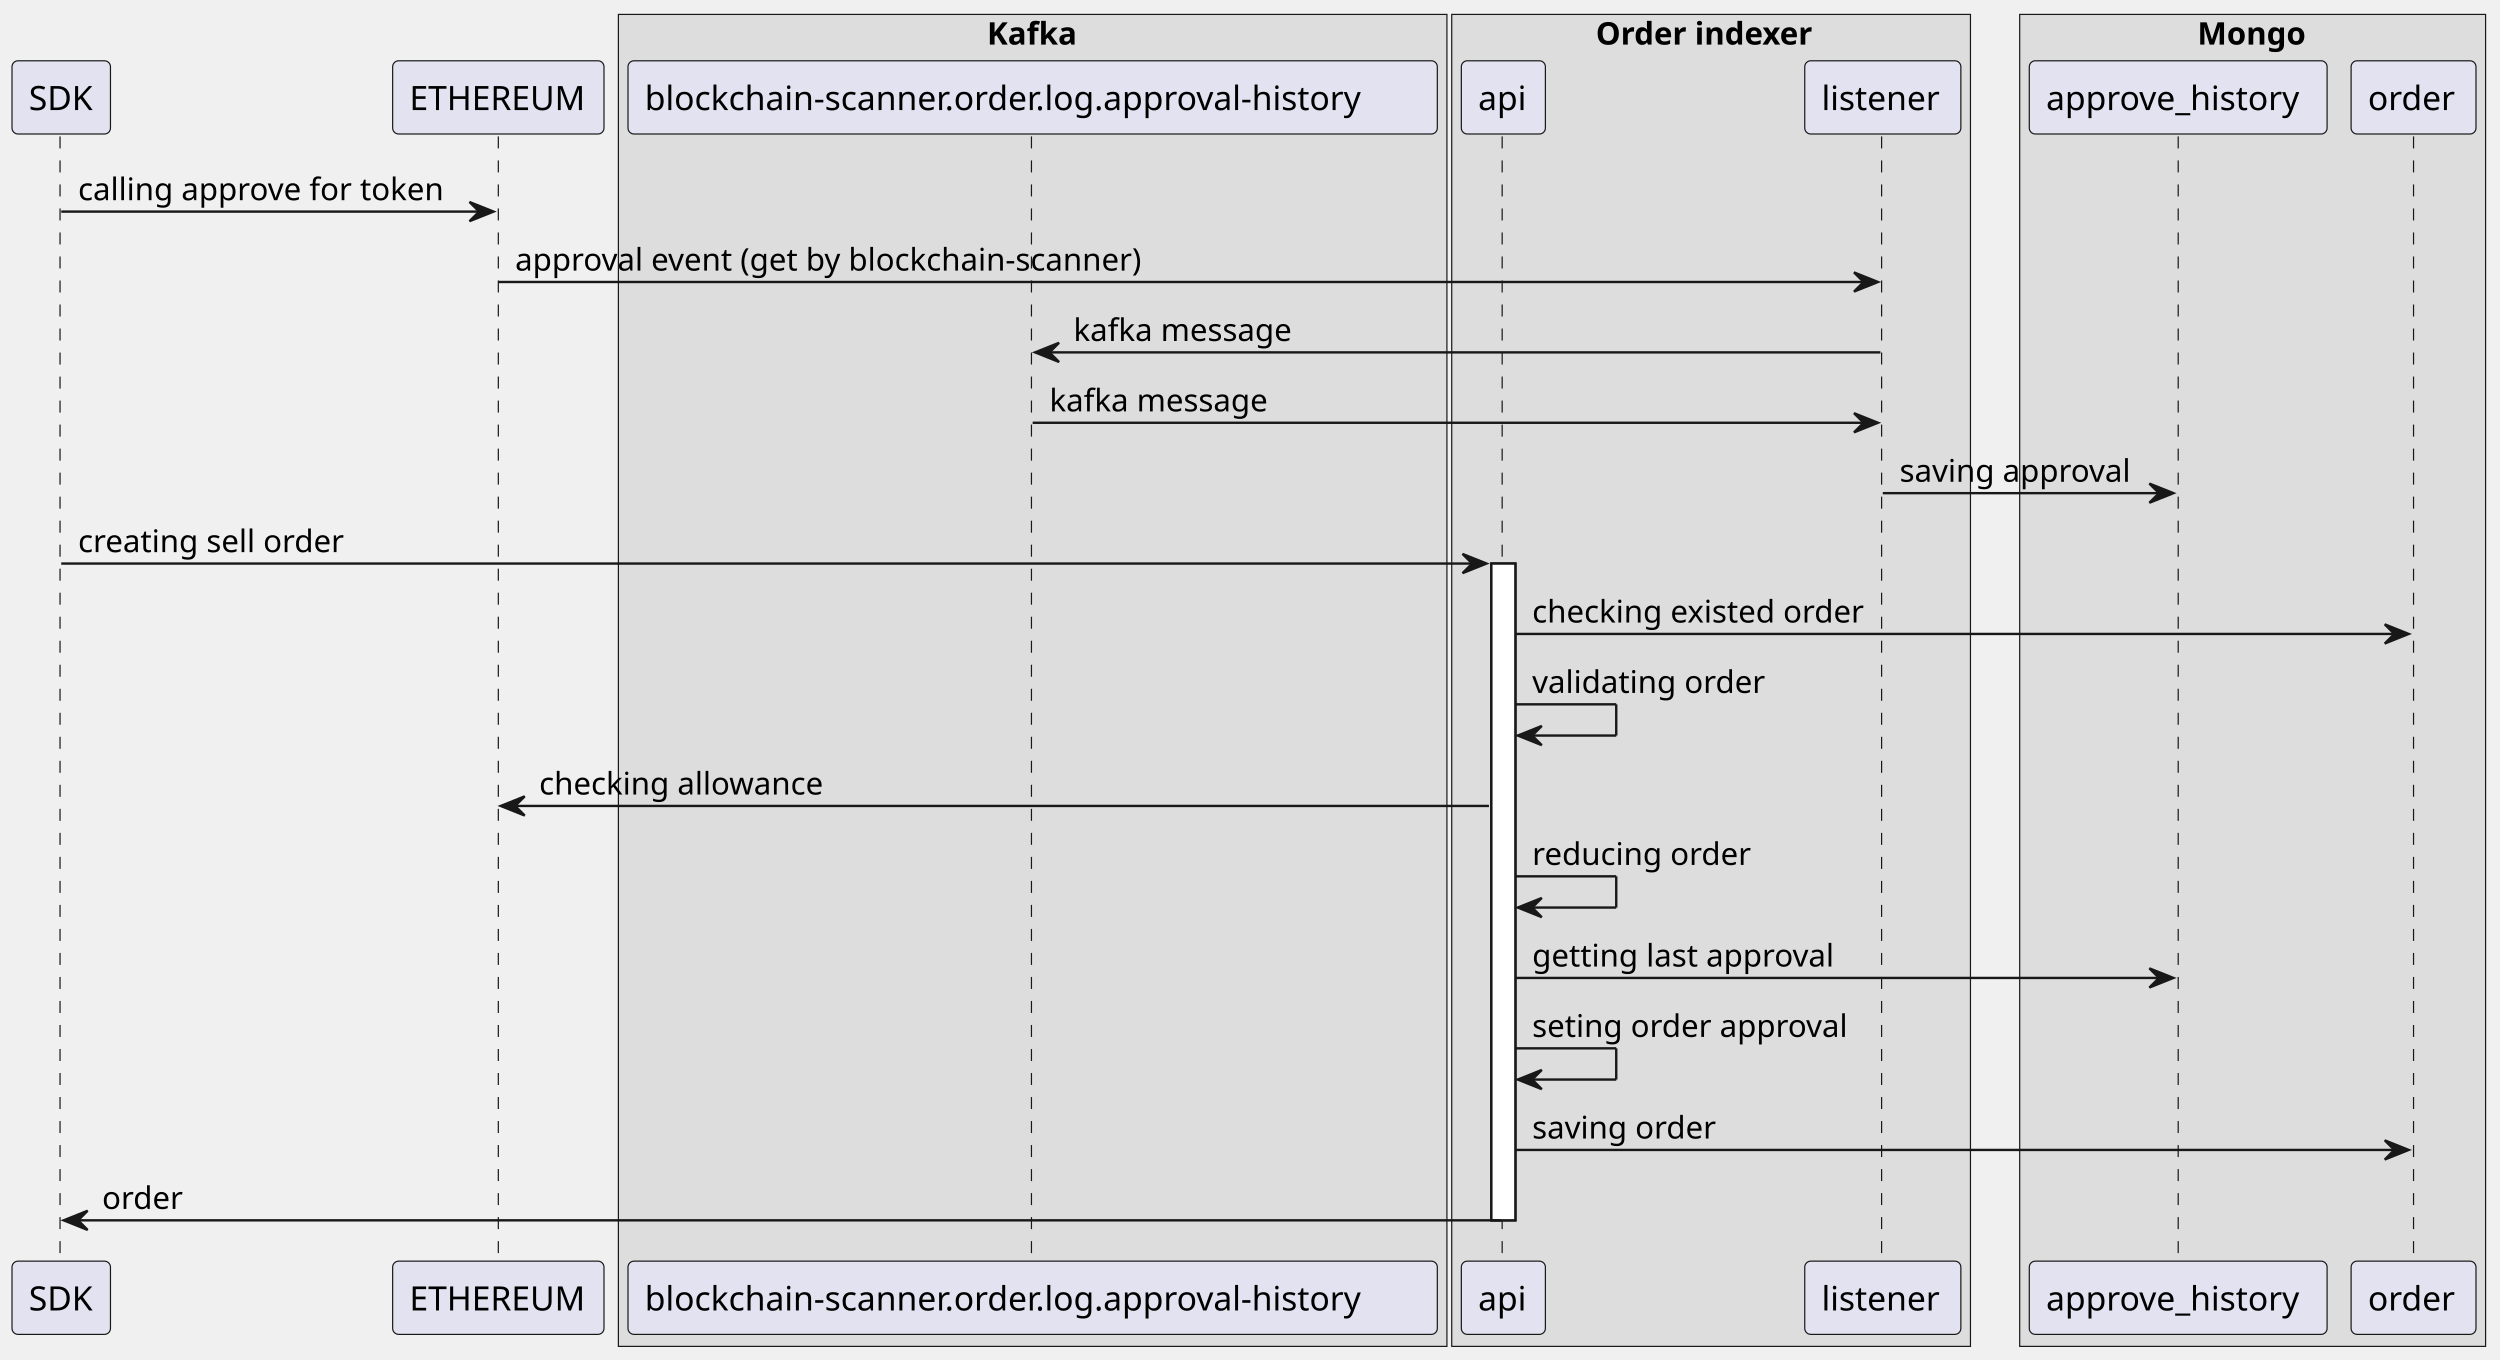
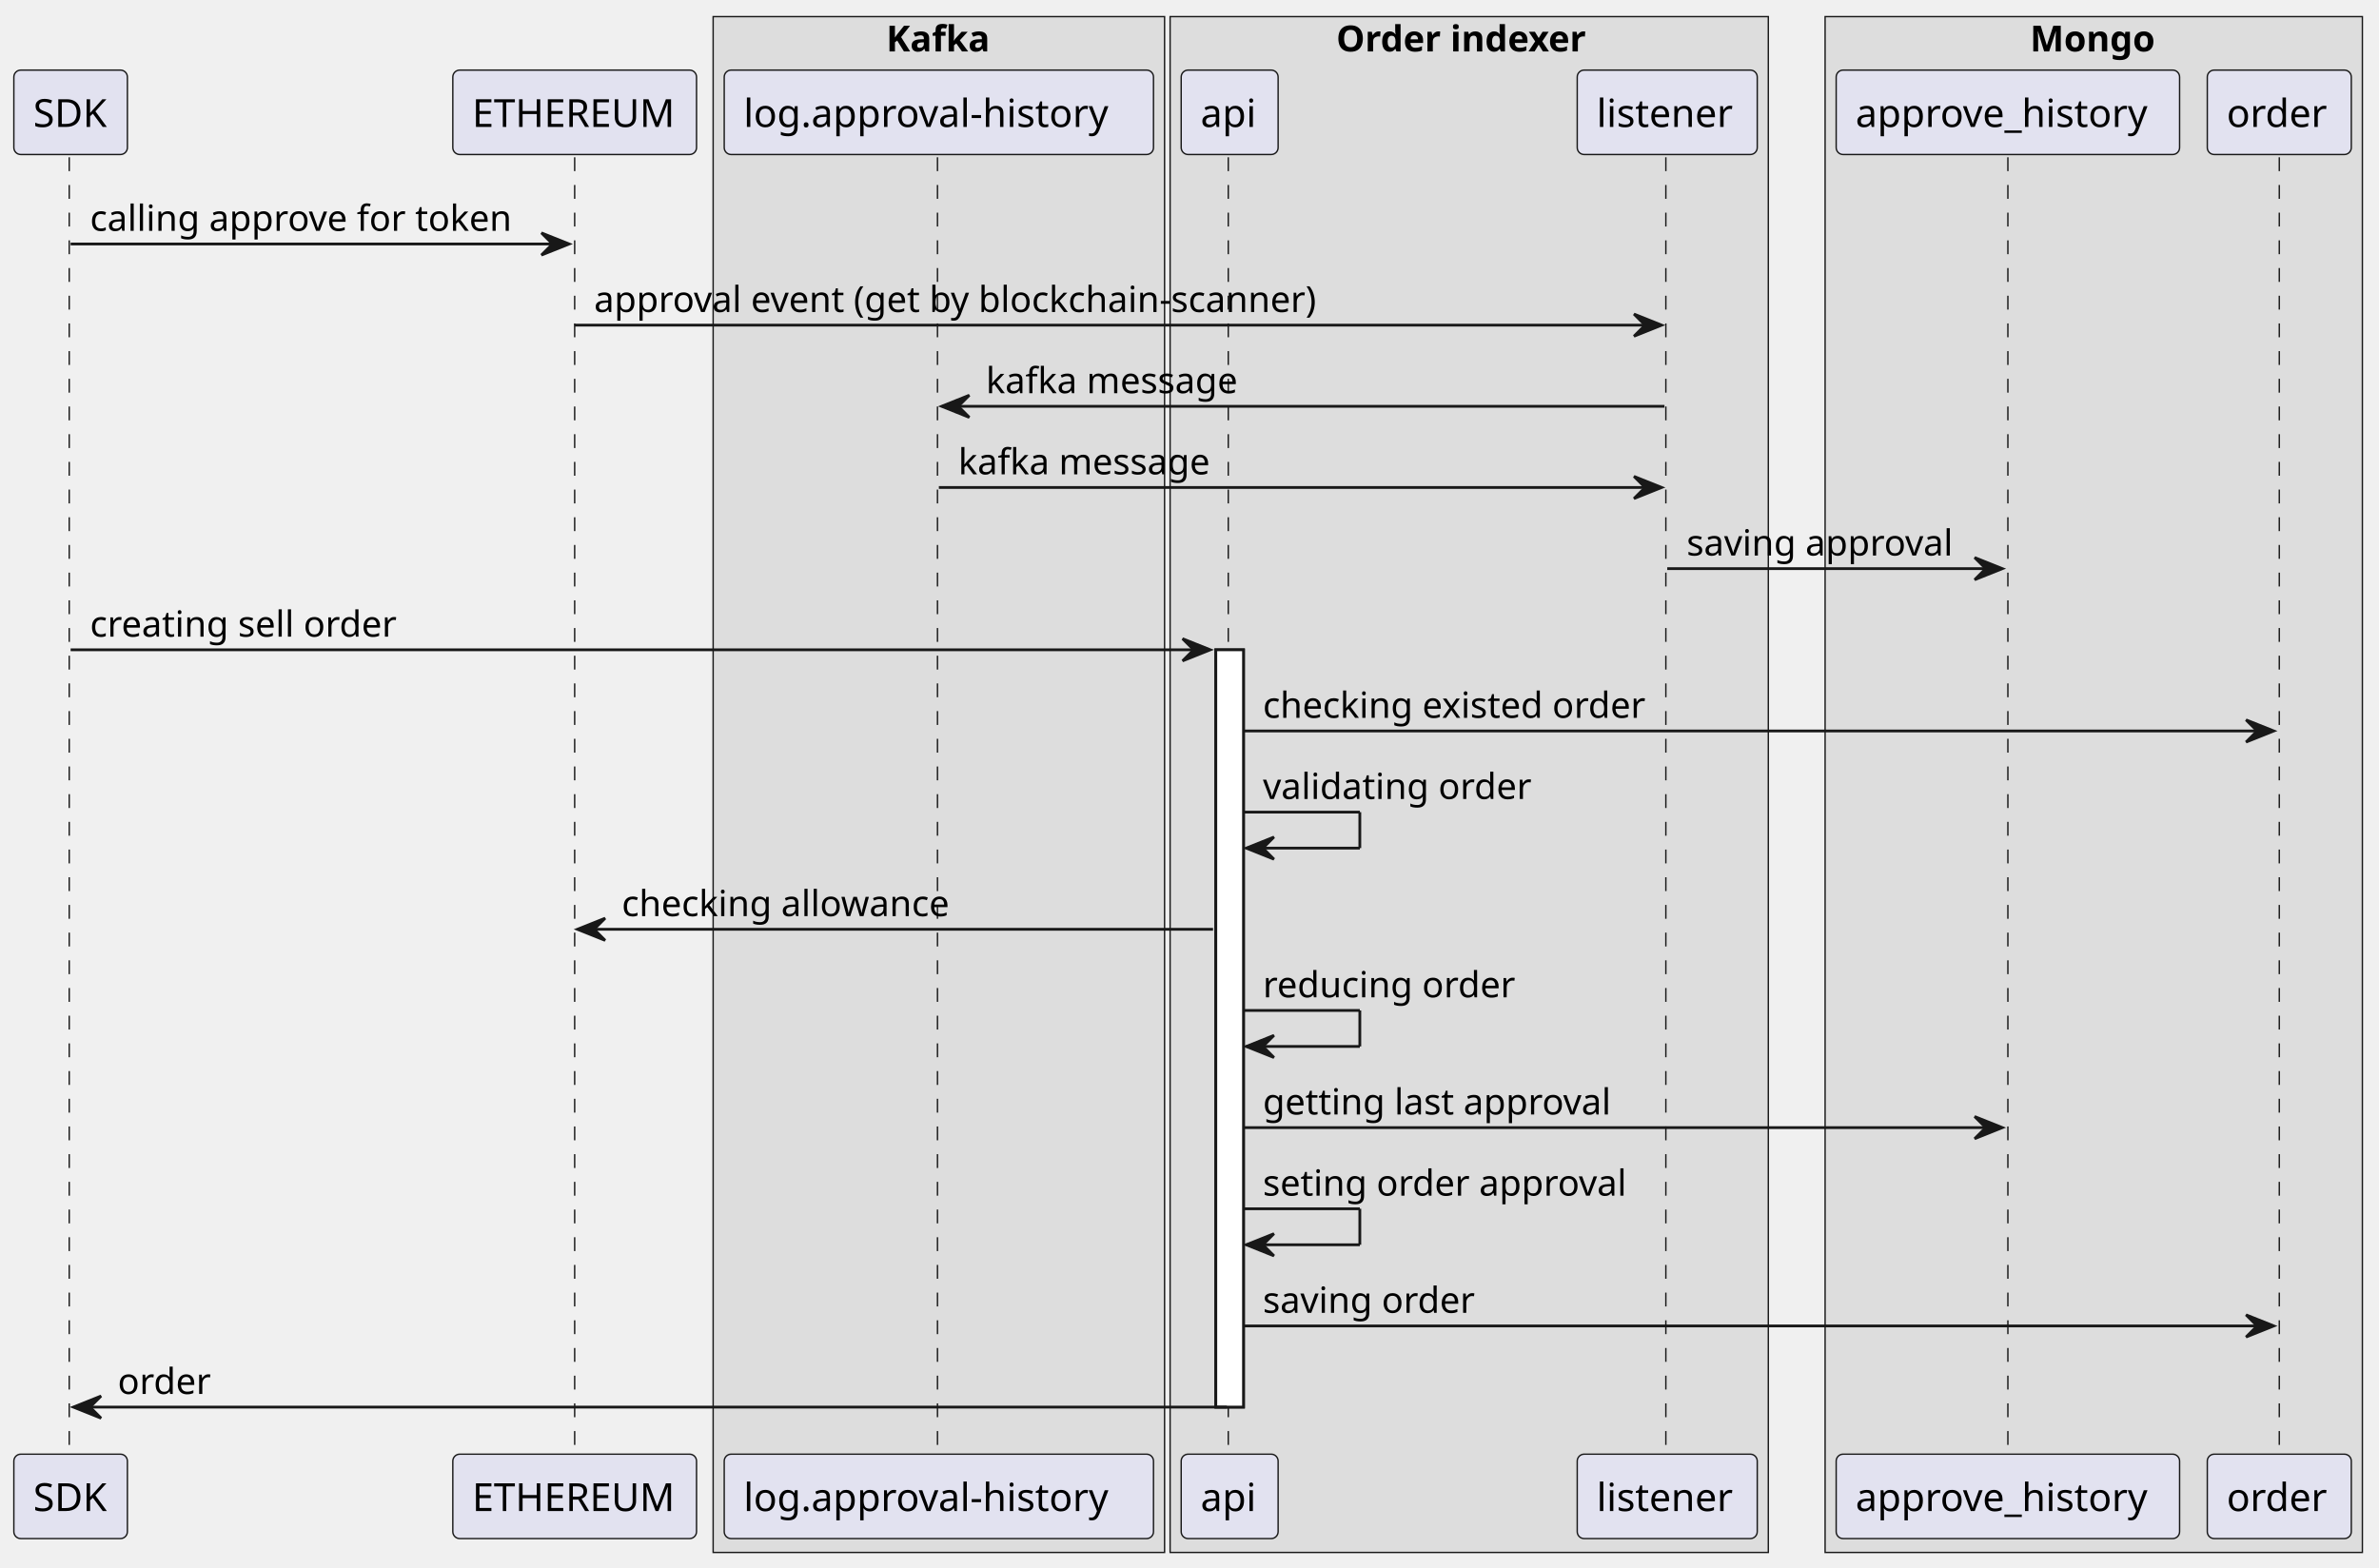
- <svg xmlns="http://www.w3.org/2000/svg" contentStyleType="text/css" height="566px" preserveAspectRatio="none" style="width:1041px;height:566px;background:#FFFFFF;" version="1.1" viewBox="0 0 1041 566" width="1041px" zoomAndPan="magnify">
+ <svg xmlns="http://www.w3.org/2000/svg" contentStyleType="text/css" height="566px" preserveAspectRatio="none" style="width:859px;height:566px;background:#FFFFFF;" version="1.1" viewBox="0 0 859 566" width="859px" zoomAndPan="magnify">
  <defs />
  <g>
-     <rect fill="#DDDDDD" height="554.635" style="stroke:#181818;stroke-width:0.5;" width="345" x="257.5" y="6" />
-     <text fill="#000000" font-family="sans-serif" font-size="13" font-weight="bold" lengthAdjust="spacing" textLength="38" x="411" y="18.568">Kafka</text>
-     <rect fill="#DDDDDD" height="554.635" style="stroke:#181818;stroke-width:0.5;" width="216" x="604.5" y="6" />
-     <text fill="#000000" font-family="sans-serif" font-size="13" font-weight="bold" lengthAdjust="spacing" textLength="96" x="664.5" y="18.568">Order indexer</text>
-     <rect fill="#DDDDDD" height="554.635" style="stroke:#181818;stroke-width:0.5;" width="194" x="841" y="6" />
-     <text fill="#000000" font-family="sans-serif" font-size="13" font-weight="bold" lengthAdjust="spacing" textLength="46" x="915" y="18.568">Mongo</text>
-     <rect fill="#FFFFFF" height="273.484" style="stroke:#181818;stroke-width:1.0;" width="10" x="621" y="234.662" />
+     <rect fill="#DDDDDD" height="554.635" style="stroke:#181818;stroke-width:0.5;" width="163" x="257.5" y="6" />
+     <text fill="#000000" font-family="sans-serif" font-size="13" font-weight="bold" lengthAdjust="spacing" textLength="38" x="320" y="18.568">Kafka</text>
+     <rect fill="#DDDDDD" height="554.635" style="stroke:#181818;stroke-width:0.5;" width="216" x="422.5" y="6" />
+     <text fill="#000000" font-family="sans-serif" font-size="13" font-weight="bold" lengthAdjust="spacing" textLength="96" x="482.5" y="18.568">Order indexer</text>
+     <rect fill="#DDDDDD" height="554.635" style="stroke:#181818;stroke-width:0.5;" width="194" x="659" y="6" />
+     <text fill="#000000" font-family="sans-serif" font-size="13" font-weight="bold" lengthAdjust="spacing" textLength="46" x="733" y="18.568">Mongo</text>
+     <rect fill="#FFFFFF" height="273.484" style="stroke:#181818;stroke-width:1.0;" width="10" x="439" y="234.662" />
    <line style="stroke:#181818;stroke-width:0.5;stroke-dasharray:5.0,5.0;" x1="25" x2="25" y1="56.799" y2="526.146" />
    <line style="stroke:#181818;stroke-width:0.5;stroke-dasharray:5.0,5.0;" x1="207.5" x2="207.5" y1="56.799" y2="526.146" />
-     <line style="stroke:#181818;stroke-width:0.5;stroke-dasharray:5.0,5.0;" x1="429.5" x2="429.5" y1="56.799" y2="526.146" />
-     <line style="stroke:#181818;stroke-width:0.5;stroke-dasharray:5.0,5.0;" x1="625.5" x2="625.5" y1="56.799" y2="526.146" />
-     <line style="stroke:#181818;stroke-width:0.5;stroke-dasharray:5.0,5.0;" x1="783.5" x2="783.5" y1="56.799" y2="526.146" />
-     <line style="stroke:#181818;stroke-width:0.5;stroke-dasharray:5.0,5.0;" x1="907" x2="907" y1="56.799" y2="526.146" />
-     <line style="stroke:#181818;stroke-width:0.5;stroke-dasharray:5.0,5.0;" x1="1005" x2="1005" y1="56.799" y2="526.146" />
+     <line style="stroke:#181818;stroke-width:0.5;stroke-dasharray:5.0,5.0;" x1="338.5" x2="338.5" y1="56.799" y2="526.146" />
+     <line style="stroke:#181818;stroke-width:0.5;stroke-dasharray:5.0,5.0;" x1="443.5" x2="443.5" y1="56.799" y2="526.146" />
+     <line style="stroke:#181818;stroke-width:0.5;stroke-dasharray:5.0,5.0;" x1="601.5" x2="601.5" y1="56.799" y2="526.146" />
+     <line style="stroke:#181818;stroke-width:0.5;stroke-dasharray:5.0,5.0;" x1="725" x2="725" y1="56.799" y2="526.146" />
+     <line style="stroke:#181818;stroke-width:0.5;stroke-dasharray:5.0,5.0;" x1="823" x2="823" y1="56.799" y2="526.146" />
    <rect fill="#E2E2F0" height="30.488" rx="2.5" ry="2.5" style="stroke:#181818;stroke-width:0.5;" width="41" x="5" y="25.311" />
    <text fill="#000000" font-family="sans-serif" font-size="14" lengthAdjust="spacing" textLength="27" x="12" y="45.846">SDK</text>
    <rect fill="#E2E2F0" height="30.488" rx="2.5" ry="2.5" style="stroke:#181818;stroke-width:0.5;" width="41" x="5" y="525.146" />
    <text fill="#000000" font-family="sans-serif" font-size="14" lengthAdjust="spacing" textLength="27" x="12" y="545.682">SDK</text>
    <rect fill="#E2E2F0" height="30.488" rx="2.5" ry="2.5" style="stroke:#181818;stroke-width:0.5;" width="88" x="163.5" y="25.311" />
    <text fill="#000000" font-family="sans-serif" font-size="14" lengthAdjust="spacing" textLength="74" x="170.5" y="45.846">ETHEREUM</text>
    <rect fill="#E2E2F0" height="30.488" rx="2.5" ry="2.5" style="stroke:#181818;stroke-width:0.5;" width="88" x="163.5" y="525.146" />
    <text fill="#000000" font-family="sans-serif" font-size="14" lengthAdjust="spacing" textLength="74" x="170.5" y="545.682">ETHEREUM</text>
-     <rect fill="#E2E2F0" height="30.488" rx="2.5" ry="2.5" style="stroke:#181818;stroke-width:0.5;" width="337" x="261.5" y="25.311" />
-     <text fill="#000000" font-family="sans-serif" font-size="14" lengthAdjust="spacing" textLength="323" x="268.5" y="45.846">blockchain-scanner.order.log.approval-history</text>
-     <rect fill="#E2E2F0" height="30.488" rx="2.5" ry="2.5" style="stroke:#181818;stroke-width:0.5;" width="337" x="261.5" y="525.146" />
-     <text fill="#000000" font-family="sans-serif" font-size="14" lengthAdjust="spacing" textLength="323" x="268.5" y="545.682">blockchain-scanner.order.log.approval-history</text>
-     <rect fill="#E2E2F0" height="30.488" rx="2.5" ry="2.5" style="stroke:#181818;stroke-width:0.5;" width="35" x="608.5" y="25.311" />
-     <text fill="#000000" font-family="sans-serif" font-size="14" lengthAdjust="spacing" textLength="21" x="615.5" y="45.846">api</text>
-     <rect fill="#E2E2F0" height="30.488" rx="2.5" ry="2.5" style="stroke:#181818;stroke-width:0.5;" width="35" x="608.5" y="525.146" />
-     <text fill="#000000" font-family="sans-serif" font-size="14" lengthAdjust="spacing" textLength="21" x="615.5" y="545.682">api</text>
-     <rect fill="#E2E2F0" height="30.488" rx="2.5" ry="2.5" style="stroke:#181818;stroke-width:0.5;" width="65" x="751.5" y="25.311" />
-     <text fill="#000000" font-family="sans-serif" font-size="14" lengthAdjust="spacing" textLength="51" x="758.5" y="45.846">listener</text>
-     <rect fill="#E2E2F0" height="30.488" rx="2.5" ry="2.5" style="stroke:#181818;stroke-width:0.5;" width="65" x="751.5" y="525.146" />
-     <text fill="#000000" font-family="sans-serif" font-size="14" lengthAdjust="spacing" textLength="51" x="758.5" y="545.682">listener</text>
-     <rect fill="#E2E2F0" height="30.488" rx="2.5" ry="2.5" style="stroke:#181818;stroke-width:0.5;" width="124" x="845" y="25.311" />
-     <text fill="#000000" font-family="sans-serif" font-size="14" lengthAdjust="spacing" textLength="110" x="852" y="45.846">approve_history</text>
-     <rect fill="#E2E2F0" height="30.488" rx="2.5" ry="2.5" style="stroke:#181818;stroke-width:0.5;" width="124" x="845" y="525.146" />
-     <text fill="#000000" font-family="sans-serif" font-size="14" lengthAdjust="spacing" textLength="110" x="852" y="545.682">approve_history</text>
-     <rect fill="#E2E2F0" height="30.488" rx="2.5" ry="2.5" style="stroke:#181818;stroke-width:0.5;" width="52" x="979" y="25.311" />
-     <text fill="#000000" font-family="sans-serif" font-size="14" lengthAdjust="spacing" textLength="38" x="986" y="45.846">order</text>
-     <rect fill="#E2E2F0" height="30.488" rx="2.5" ry="2.5" style="stroke:#181818;stroke-width:0.5;" width="52" x="979" y="525.146" />
-     <text fill="#000000" font-family="sans-serif" font-size="14" lengthAdjust="spacing" textLength="38" x="986" y="545.682">order</text>
-     <rect fill="#FFFFFF" height="273.484" style="stroke:#181818;stroke-width:1.0;" width="10" x="621" y="234.662" />
+     <rect fill="#E2E2F0" height="30.488" rx="2.5" ry="2.5" style="stroke:#181818;stroke-width:0.5;" width="155" x="261.5" y="25.311" />
+     <text fill="#000000" font-family="sans-serif" font-size="14" lengthAdjust="spacing" textLength="141" x="268.5" y="45.846">log.approval-history</text>
+     <rect fill="#E2E2F0" height="30.488" rx="2.5" ry="2.5" style="stroke:#181818;stroke-width:0.5;" width="155" x="261.5" y="525.146" />
+     <text fill="#000000" font-family="sans-serif" font-size="14" lengthAdjust="spacing" textLength="141" x="268.5" y="545.682">log.approval-history</text>
+     <rect fill="#E2E2F0" height="30.488" rx="2.5" ry="2.5" style="stroke:#181818;stroke-width:0.5;" width="35" x="426.5" y="25.311" />
+     <text fill="#000000" font-family="sans-serif" font-size="14" lengthAdjust="spacing" textLength="21" x="433.5" y="45.846">api</text>
+     <rect fill="#E2E2F0" height="30.488" rx="2.5" ry="2.5" style="stroke:#181818;stroke-width:0.5;" width="35" x="426.5" y="525.146" />
+     <text fill="#000000" font-family="sans-serif" font-size="14" lengthAdjust="spacing" textLength="21" x="433.5" y="545.682">api</text>
+     <rect fill="#E2E2F0" height="30.488" rx="2.5" ry="2.5" style="stroke:#181818;stroke-width:0.5;" width="65" x="569.5" y="25.311" />
+     <text fill="#000000" font-family="sans-serif" font-size="14" lengthAdjust="spacing" textLength="51" x="576.5" y="45.846">listener</text>
+     <rect fill="#E2E2F0" height="30.488" rx="2.5" ry="2.5" style="stroke:#181818;stroke-width:0.5;" width="65" x="569.5" y="525.146" />
+     <text fill="#000000" font-family="sans-serif" font-size="14" lengthAdjust="spacing" textLength="51" x="576.5" y="545.682">listener</text>
+     <rect fill="#E2E2F0" height="30.488" rx="2.5" ry="2.5" style="stroke:#181818;stroke-width:0.5;" width="124" x="663" y="25.311" />
+     <text fill="#000000" font-family="sans-serif" font-size="14" lengthAdjust="spacing" textLength="110" x="670" y="45.846">approve_history</text>
+     <rect fill="#E2E2F0" height="30.488" rx="2.5" ry="2.5" style="stroke:#181818;stroke-width:0.5;" width="124" x="663" y="525.146" />
+     <text fill="#000000" font-family="sans-serif" font-size="14" lengthAdjust="spacing" textLength="110" x="670" y="545.682">approve_history</text>
+     <rect fill="#E2E2F0" height="30.488" rx="2.5" ry="2.5" style="stroke:#181818;stroke-width:0.5;" width="52" x="797" y="25.311" />
+     <text fill="#000000" font-family="sans-serif" font-size="14" lengthAdjust="spacing" textLength="38" x="804" y="45.846">order</text>
+     <rect fill="#E2E2F0" height="30.488" rx="2.5" ry="2.5" style="stroke:#181818;stroke-width:0.5;" width="52" x="797" y="525.146" />
+     <text fill="#000000" font-family="sans-serif" font-size="14" lengthAdjust="spacing" textLength="38" x="804" y="545.682">order</text>
+     <rect fill="#FFFFFF" height="273.484" style="stroke:#181818;stroke-width:1.0;" width="10" x="439" y="234.662" />
    <polygon fill="#181818" points="195.5,84.109,205.5,88.109,195.5,92.109,199.5,88.109" style="stroke:#181818;stroke-width:1.0;" />
    <line style="stroke:#181818;stroke-width:1.0;" x1="25.5" x2="201.5" y1="88.109" y2="88.109" />
    <text fill="#000000" font-family="sans-serif" font-size="13" lengthAdjust="spacing" textLength="158" x="32.5" y="83.367">calling approve for token</text>
-     <polygon fill="#181818" points="772,113.42,782,117.42,772,121.42,776,117.42" style="stroke:#181818;stroke-width:1.0;" />
-     <line style="stroke:#181818;stroke-width:1.0;" x1="207.5" x2="778" y1="117.42" y2="117.42" />
+     <polygon fill="#181818" points="590,113.42,600,117.42,590,121.42,594,117.42" style="stroke:#181818;stroke-width:1.0;" />
+     <line style="stroke:#181818;stroke-width:1.0;" x1="207.5" x2="596" y1="117.42" y2="117.42" />
    <text fill="#000000" font-family="sans-serif" font-size="13" lengthAdjust="spacing" textLength="273" x="214.5" y="112.678">approval event (get by blockchain-scanner)</text>
-     <polygon fill="#181818" points="441,142.731,431,146.731,441,150.731,437,146.731" style="stroke:#181818;stroke-width:1.0;" />
-     <line style="stroke:#181818;stroke-width:1.0;" x1="435" x2="783" y1="146.731" y2="146.731" />
-     <text fill="#000000" font-family="sans-serif" font-size="13" lengthAdjust="spacing" textLength="94" x="447" y="141.988">kafka message</text>
-     <polygon fill="#181818" points="772,172.041,782,176.041,772,180.041,776,176.041" style="stroke:#181818;stroke-width:1.0;" />
-     <line style="stroke:#181818;stroke-width:1.0;" x1="430" x2="778" y1="176.041" y2="176.041" />
-     <text fill="#000000" font-family="sans-serif" font-size="13" lengthAdjust="spacing" textLength="94" x="437" y="171.299">kafka message</text>
-     <polygon fill="#181818" points="895,201.352,905,205.352,895,209.352,899,205.352" style="stroke:#181818;stroke-width:1.0;" />
-     <line style="stroke:#181818;stroke-width:1.0;" x1="784" x2="901" y1="205.352" y2="205.352" />
-     <text fill="#000000" font-family="sans-serif" font-size="13" lengthAdjust="spacing" textLength="99" x="791" y="200.609">saving approval</text>
-     <polygon fill="#181818" points="609,230.662,619,234.662,609,238.662,613,234.662" style="stroke:#181818;stroke-width:1.0;" />
-     <line style="stroke:#181818;stroke-width:1.0;" x1="25.5" x2="615" y1="234.662" y2="234.662" />
+     <polygon fill="#181818" points="350,142.731,340,146.731,350,150.731,346,146.731" style="stroke:#181818;stroke-width:1.0;" />
+     <line style="stroke:#181818;stroke-width:1.0;" x1="344" x2="601" y1="146.731" y2="146.731" />
+     <text fill="#000000" font-family="sans-serif" font-size="13" lengthAdjust="spacing" textLength="94" x="356" y="141.988">kafka message</text>
+     <polygon fill="#181818" points="590,172.041,600,176.041,590,180.041,594,176.041" style="stroke:#181818;stroke-width:1.0;" />
+     <line style="stroke:#181818;stroke-width:1.0;" x1="339" x2="596" y1="176.041" y2="176.041" />
+     <text fill="#000000" font-family="sans-serif" font-size="13" lengthAdjust="spacing" textLength="94" x="346" y="171.299">kafka message</text>
+     <polygon fill="#181818" points="713,201.352,723,205.352,713,209.352,717,205.352" style="stroke:#181818;stroke-width:1.0;" />
+     <line style="stroke:#181818;stroke-width:1.0;" x1="602" x2="719" y1="205.352" y2="205.352" />
+     <text fill="#000000" font-family="sans-serif" font-size="13" lengthAdjust="spacing" textLength="99" x="609" y="200.609">saving approval</text>
+     <polygon fill="#181818" points="427,230.662,437,234.662,427,238.662,431,234.662" style="stroke:#181818;stroke-width:1.0;" />
+     <line style="stroke:#181818;stroke-width:1.0;" x1="25.5" x2="433" y1="234.662" y2="234.662" />
    <text fill="#000000" font-family="sans-serif" font-size="13" lengthAdjust="spacing" textLength="114" x="32.5" y="229.92">creating sell order</text>
-     <polygon fill="#181818" points="993,259.973,1003,263.973,993,267.973,997,263.973" style="stroke:#181818;stroke-width:1.0;" />
-     <line style="stroke:#181818;stroke-width:1.0;" x1="631" x2="999" y1="263.973" y2="263.973" />
-     <text fill="#000000" font-family="sans-serif" font-size="13" lengthAdjust="spacing" textLength="144" x="638" y="259.231">checking existed order</text>
-     <line style="stroke:#181818;stroke-width:1.0;" x1="631" x2="673" y1="293.283" y2="293.283" />
-     <line style="stroke:#181818;stroke-width:1.0;" x1="673" x2="673" y1="293.283" y2="306.283" />
-     <line style="stroke:#181818;stroke-width:1.0;" x1="632" x2="673" y1="306.283" y2="306.283" />
-     <polygon fill="#181818" points="642,302.283,632,306.283,642,310.283,638,306.283" style="stroke:#181818;stroke-width:1.0;" />
-     <text fill="#000000" font-family="sans-serif" font-size="13" lengthAdjust="spacing" textLength="99" x="638" y="288.541">validating order</text>
+     <polygon fill="#181818" points="811,259.973,821,263.973,811,267.973,815,263.973" style="stroke:#181818;stroke-width:1.0;" />
+     <line style="stroke:#181818;stroke-width:1.0;" x1="449" x2="817" y1="263.973" y2="263.973" />
+     <text fill="#000000" font-family="sans-serif" font-size="13" lengthAdjust="spacing" textLength="144" x="456" y="259.231">checking existed order</text>
+     <line style="stroke:#181818;stroke-width:1.0;" x1="449" x2="491" y1="293.283" y2="293.283" />
+     <line style="stroke:#181818;stroke-width:1.0;" x1="491" x2="491" y1="293.283" y2="306.283" />
+     <line style="stroke:#181818;stroke-width:1.0;" x1="450" x2="491" y1="306.283" y2="306.283" />
+     <polygon fill="#181818" points="460,302.283,450,306.283,460,310.283,456,306.283" style="stroke:#181818;stroke-width:1.0;" />
+     <text fill="#000000" font-family="sans-serif" font-size="13" lengthAdjust="spacing" textLength="99" x="456" y="288.541">validating order</text>
    <polygon fill="#181818" points="218.5,331.594,208.5,335.594,218.5,339.594,214.5,335.594" style="stroke:#181818;stroke-width:1.0;" />
-     <line style="stroke:#181818;stroke-width:1.0;" x1="212.5" x2="620" y1="335.594" y2="335.594" />
+     <line style="stroke:#181818;stroke-width:1.0;" x1="212.5" x2="438" y1="335.594" y2="335.594" />
    <text fill="#000000" font-family="sans-serif" font-size="13" lengthAdjust="spacing" textLength="123" x="224.5" y="330.852">checking allowance</text>
-     <line style="stroke:#181818;stroke-width:1.0;" x1="631" x2="673" y1="364.904" y2="364.904" />
-     <line style="stroke:#181818;stroke-width:1.0;" x1="673" x2="673" y1="364.904" y2="377.904" />
-     <line style="stroke:#181818;stroke-width:1.0;" x1="632" x2="673" y1="377.904" y2="377.904" />
-     <polygon fill="#181818" points="642,373.904,632,377.904,642,381.904,638,377.904" style="stroke:#181818;stroke-width:1.0;" />
-     <text fill="#000000" font-family="sans-serif" font-size="13" lengthAdjust="spacing" textLength="92" x="638" y="360.162">reducing order</text>
-     <polygon fill="#181818" points="895,403.215,905,407.215,895,411.215,899,407.215" style="stroke:#181818;stroke-width:1.0;" />
-     <line style="stroke:#181818;stroke-width:1.0;" x1="631" x2="901" y1="407.215" y2="407.215" />
-     <text fill="#000000" font-family="sans-serif" font-size="13" lengthAdjust="spacing" textLength="130" x="638" y="402.473">getting last approval</text>
-     <line style="stroke:#181818;stroke-width:1.0;" x1="631" x2="673" y1="436.525" y2="436.525" />
-     <line style="stroke:#181818;stroke-width:1.0;" x1="673" x2="673" y1="436.525" y2="449.525" />
-     <line style="stroke:#181818;stroke-width:1.0;" x1="632" x2="673" y1="449.525" y2="449.525" />
-     <polygon fill="#181818" points="642,445.525,632,449.525,642,453.525,638,449.525" style="stroke:#181818;stroke-width:1.0;" />
-     <text fill="#000000" font-family="sans-serif" font-size="13" lengthAdjust="spacing" textLength="134" x="638" y="431.783">seting order approval</text>
-     <polygon fill="#181818" points="993,474.836,1003,478.836,993,482.836,997,478.836" style="stroke:#181818;stroke-width:1.0;" />
-     <line style="stroke:#181818;stroke-width:1.0;" x1="631" x2="999" y1="478.836" y2="478.836" />
-     <text fill="#000000" font-family="sans-serif" font-size="13" lengthAdjust="spacing" textLength="78" x="638" y="474.094">saving order</text>
+     <line style="stroke:#181818;stroke-width:1.0;" x1="449" x2="491" y1="364.904" y2="364.904" />
+     <line style="stroke:#181818;stroke-width:1.0;" x1="491" x2="491" y1="364.904" y2="377.904" />
+     <line style="stroke:#181818;stroke-width:1.0;" x1="450" x2="491" y1="377.904" y2="377.904" />
+     <polygon fill="#181818" points="460,373.904,450,377.904,460,381.904,456,377.904" style="stroke:#181818;stroke-width:1.0;" />
+     <text fill="#000000" font-family="sans-serif" font-size="13" lengthAdjust="spacing" textLength="92" x="456" y="360.162">reducing order</text>
+     <polygon fill="#181818" points="713,403.215,723,407.215,713,411.215,717,407.215" style="stroke:#181818;stroke-width:1.0;" />
+     <line style="stroke:#181818;stroke-width:1.0;" x1="449" x2="719" y1="407.215" y2="407.215" />
+     <text fill="#000000" font-family="sans-serif" font-size="13" lengthAdjust="spacing" textLength="130" x="456" y="402.473">getting last approval</text>
+     <line style="stroke:#181818;stroke-width:1.0;" x1="449" x2="491" y1="436.525" y2="436.525" />
+     <line style="stroke:#181818;stroke-width:1.0;" x1="491" x2="491" y1="436.525" y2="449.525" />
+     <line style="stroke:#181818;stroke-width:1.0;" x1="450" x2="491" y1="449.525" y2="449.525" />
+     <polygon fill="#181818" points="460,445.525,450,449.525,460,453.525,456,449.525" style="stroke:#181818;stroke-width:1.0;" />
+     <text fill="#000000" font-family="sans-serif" font-size="13" lengthAdjust="spacing" textLength="134" x="456" y="431.783">seting order approval</text>
+     <polygon fill="#181818" points="811,474.836,821,478.836,811,482.836,815,478.836" style="stroke:#181818;stroke-width:1.0;" />
+     <line style="stroke:#181818;stroke-width:1.0;" x1="449" x2="817" y1="478.836" y2="478.836" />
+     <text fill="#000000" font-family="sans-serif" font-size="13" lengthAdjust="spacing" textLength="78" x="456" y="474.094">saving order</text>
    <polygon fill="#181818" points="36.5,504.147,26.5,508.147,36.5,512.146,32.5,508.147" style="stroke:#181818;stroke-width:1.0;" />
-     <line style="stroke:#181818;stroke-width:1.0;" x1="30.5" x2="625" y1="508.147" y2="508.147" />
+     <line style="stroke:#181818;stroke-width:1.0;" x1="30.5" x2="443" y1="508.147" y2="508.147" />
    <text fill="#000000" font-family="sans-serif" font-size="13" lengthAdjust="spacing" textLength="33" x="42.5" y="503.404">order</text>
  </g>
</svg>
